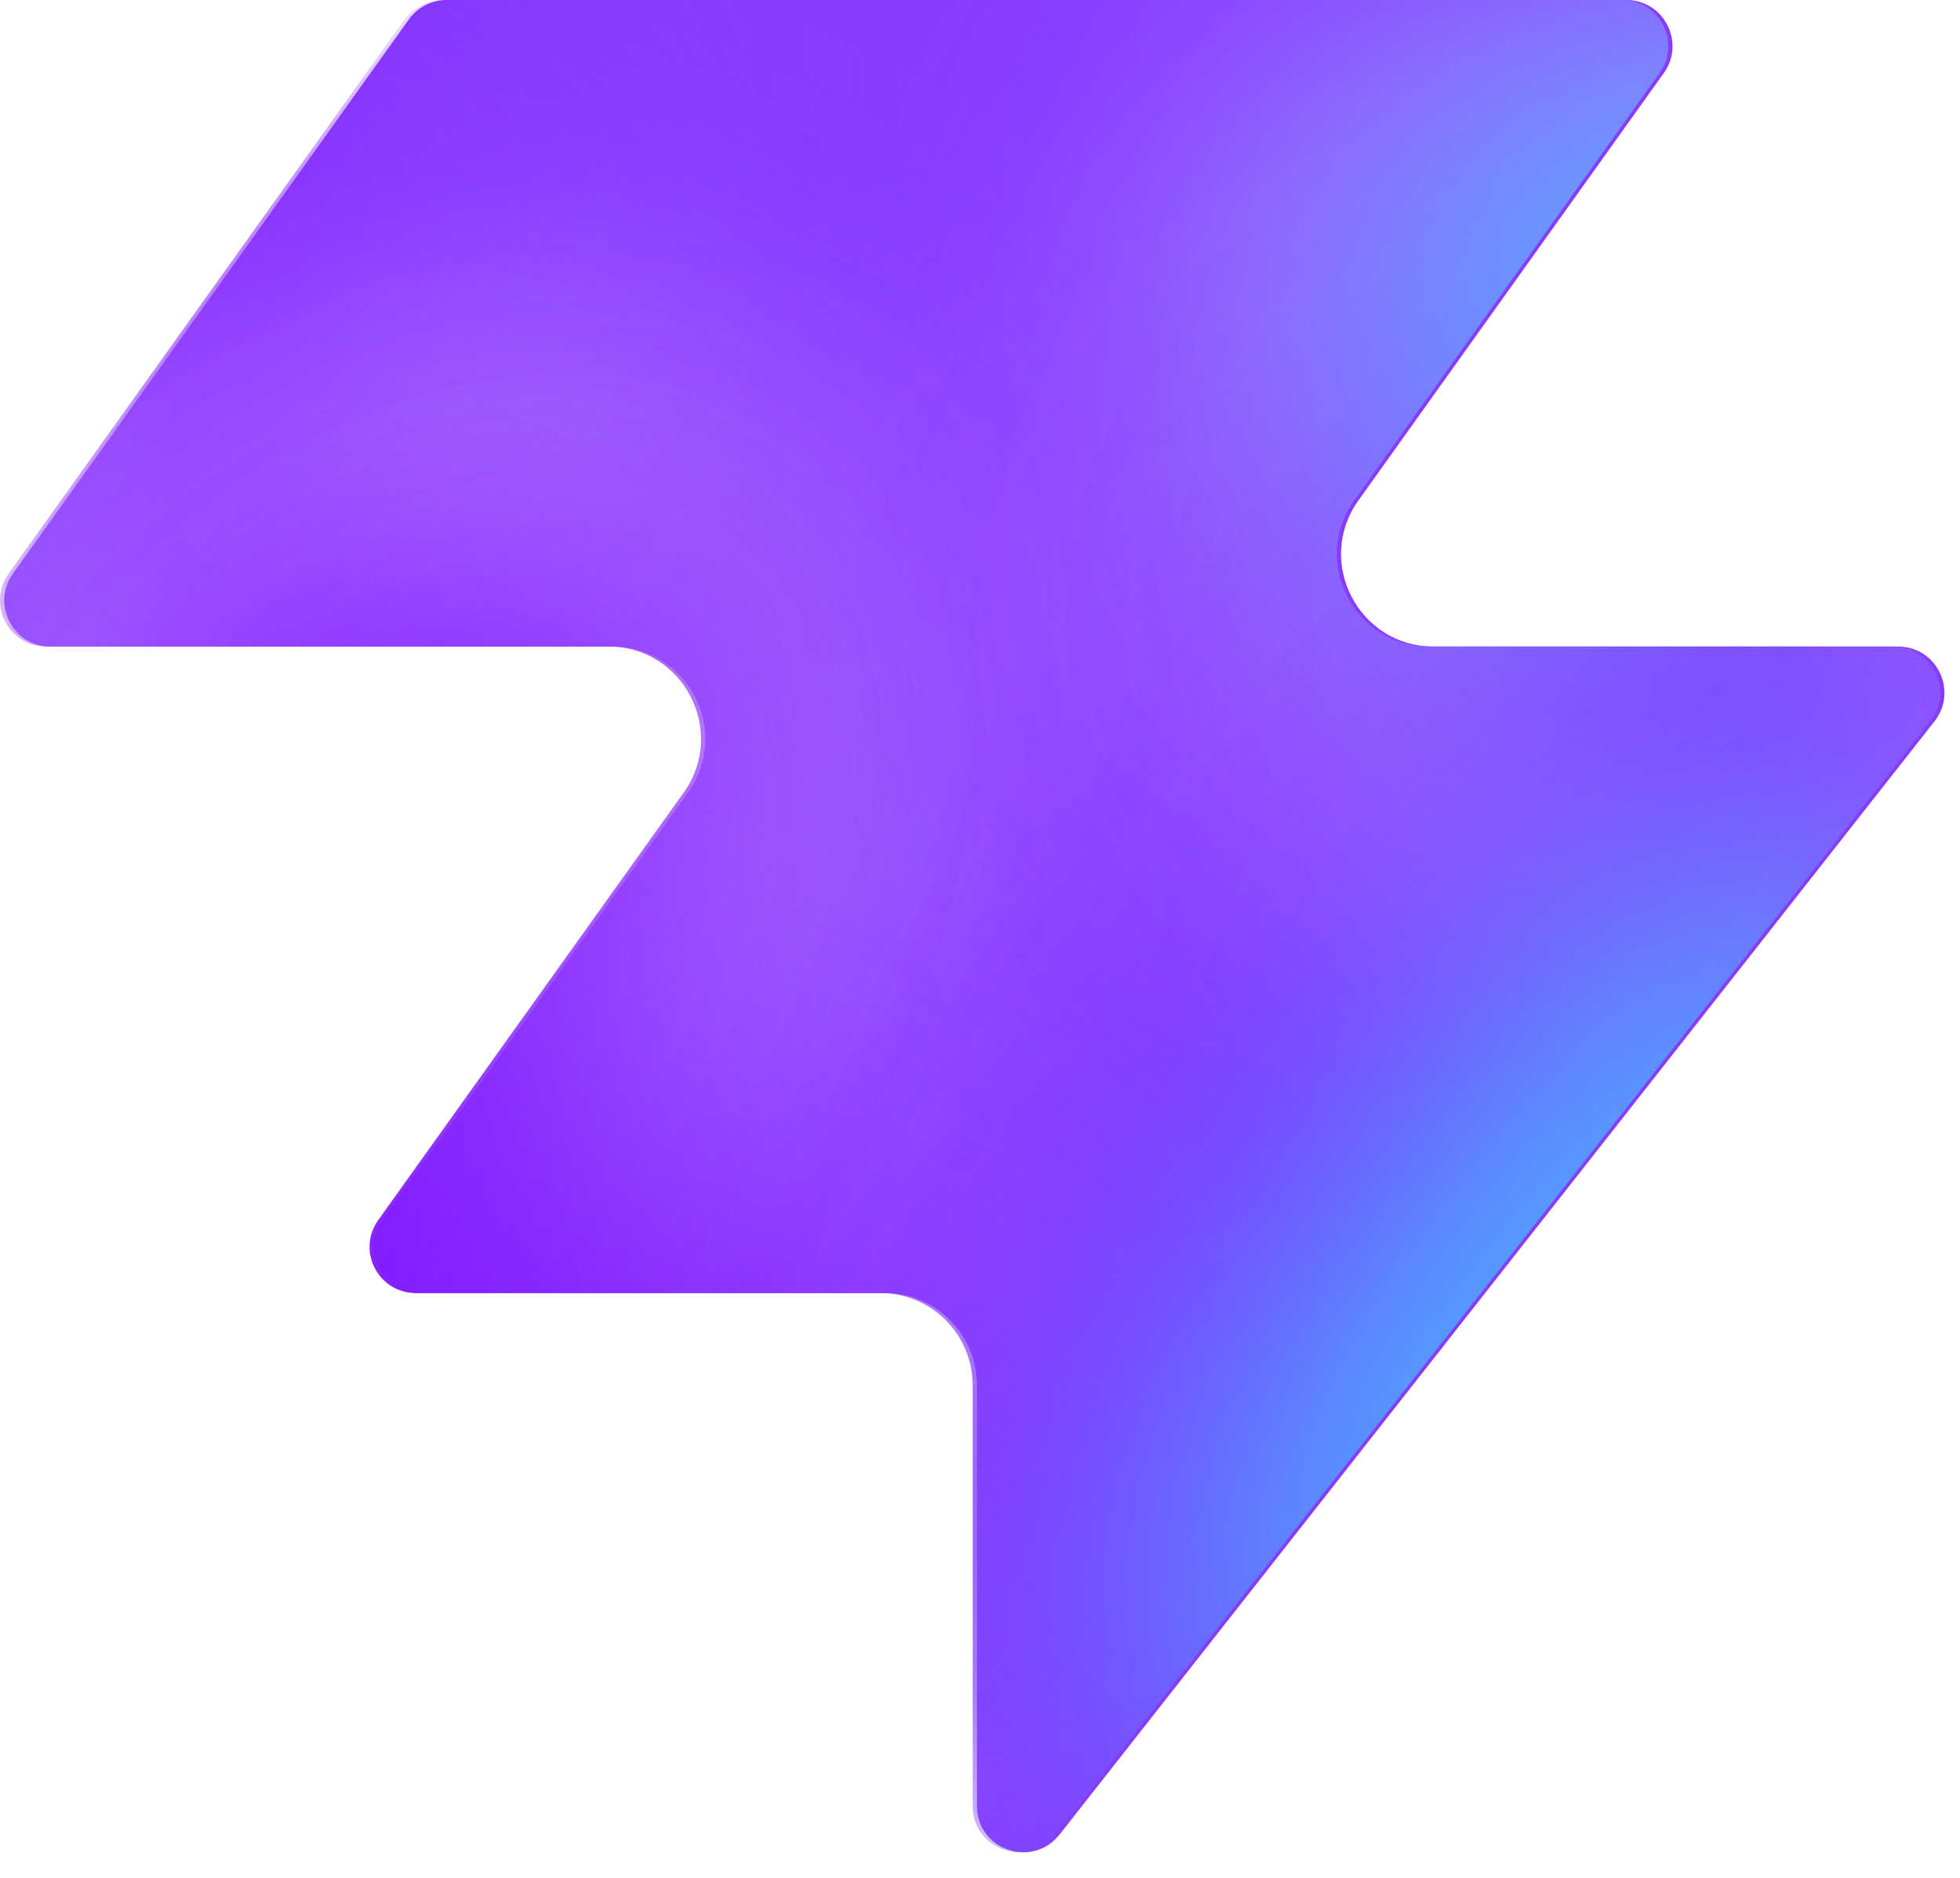
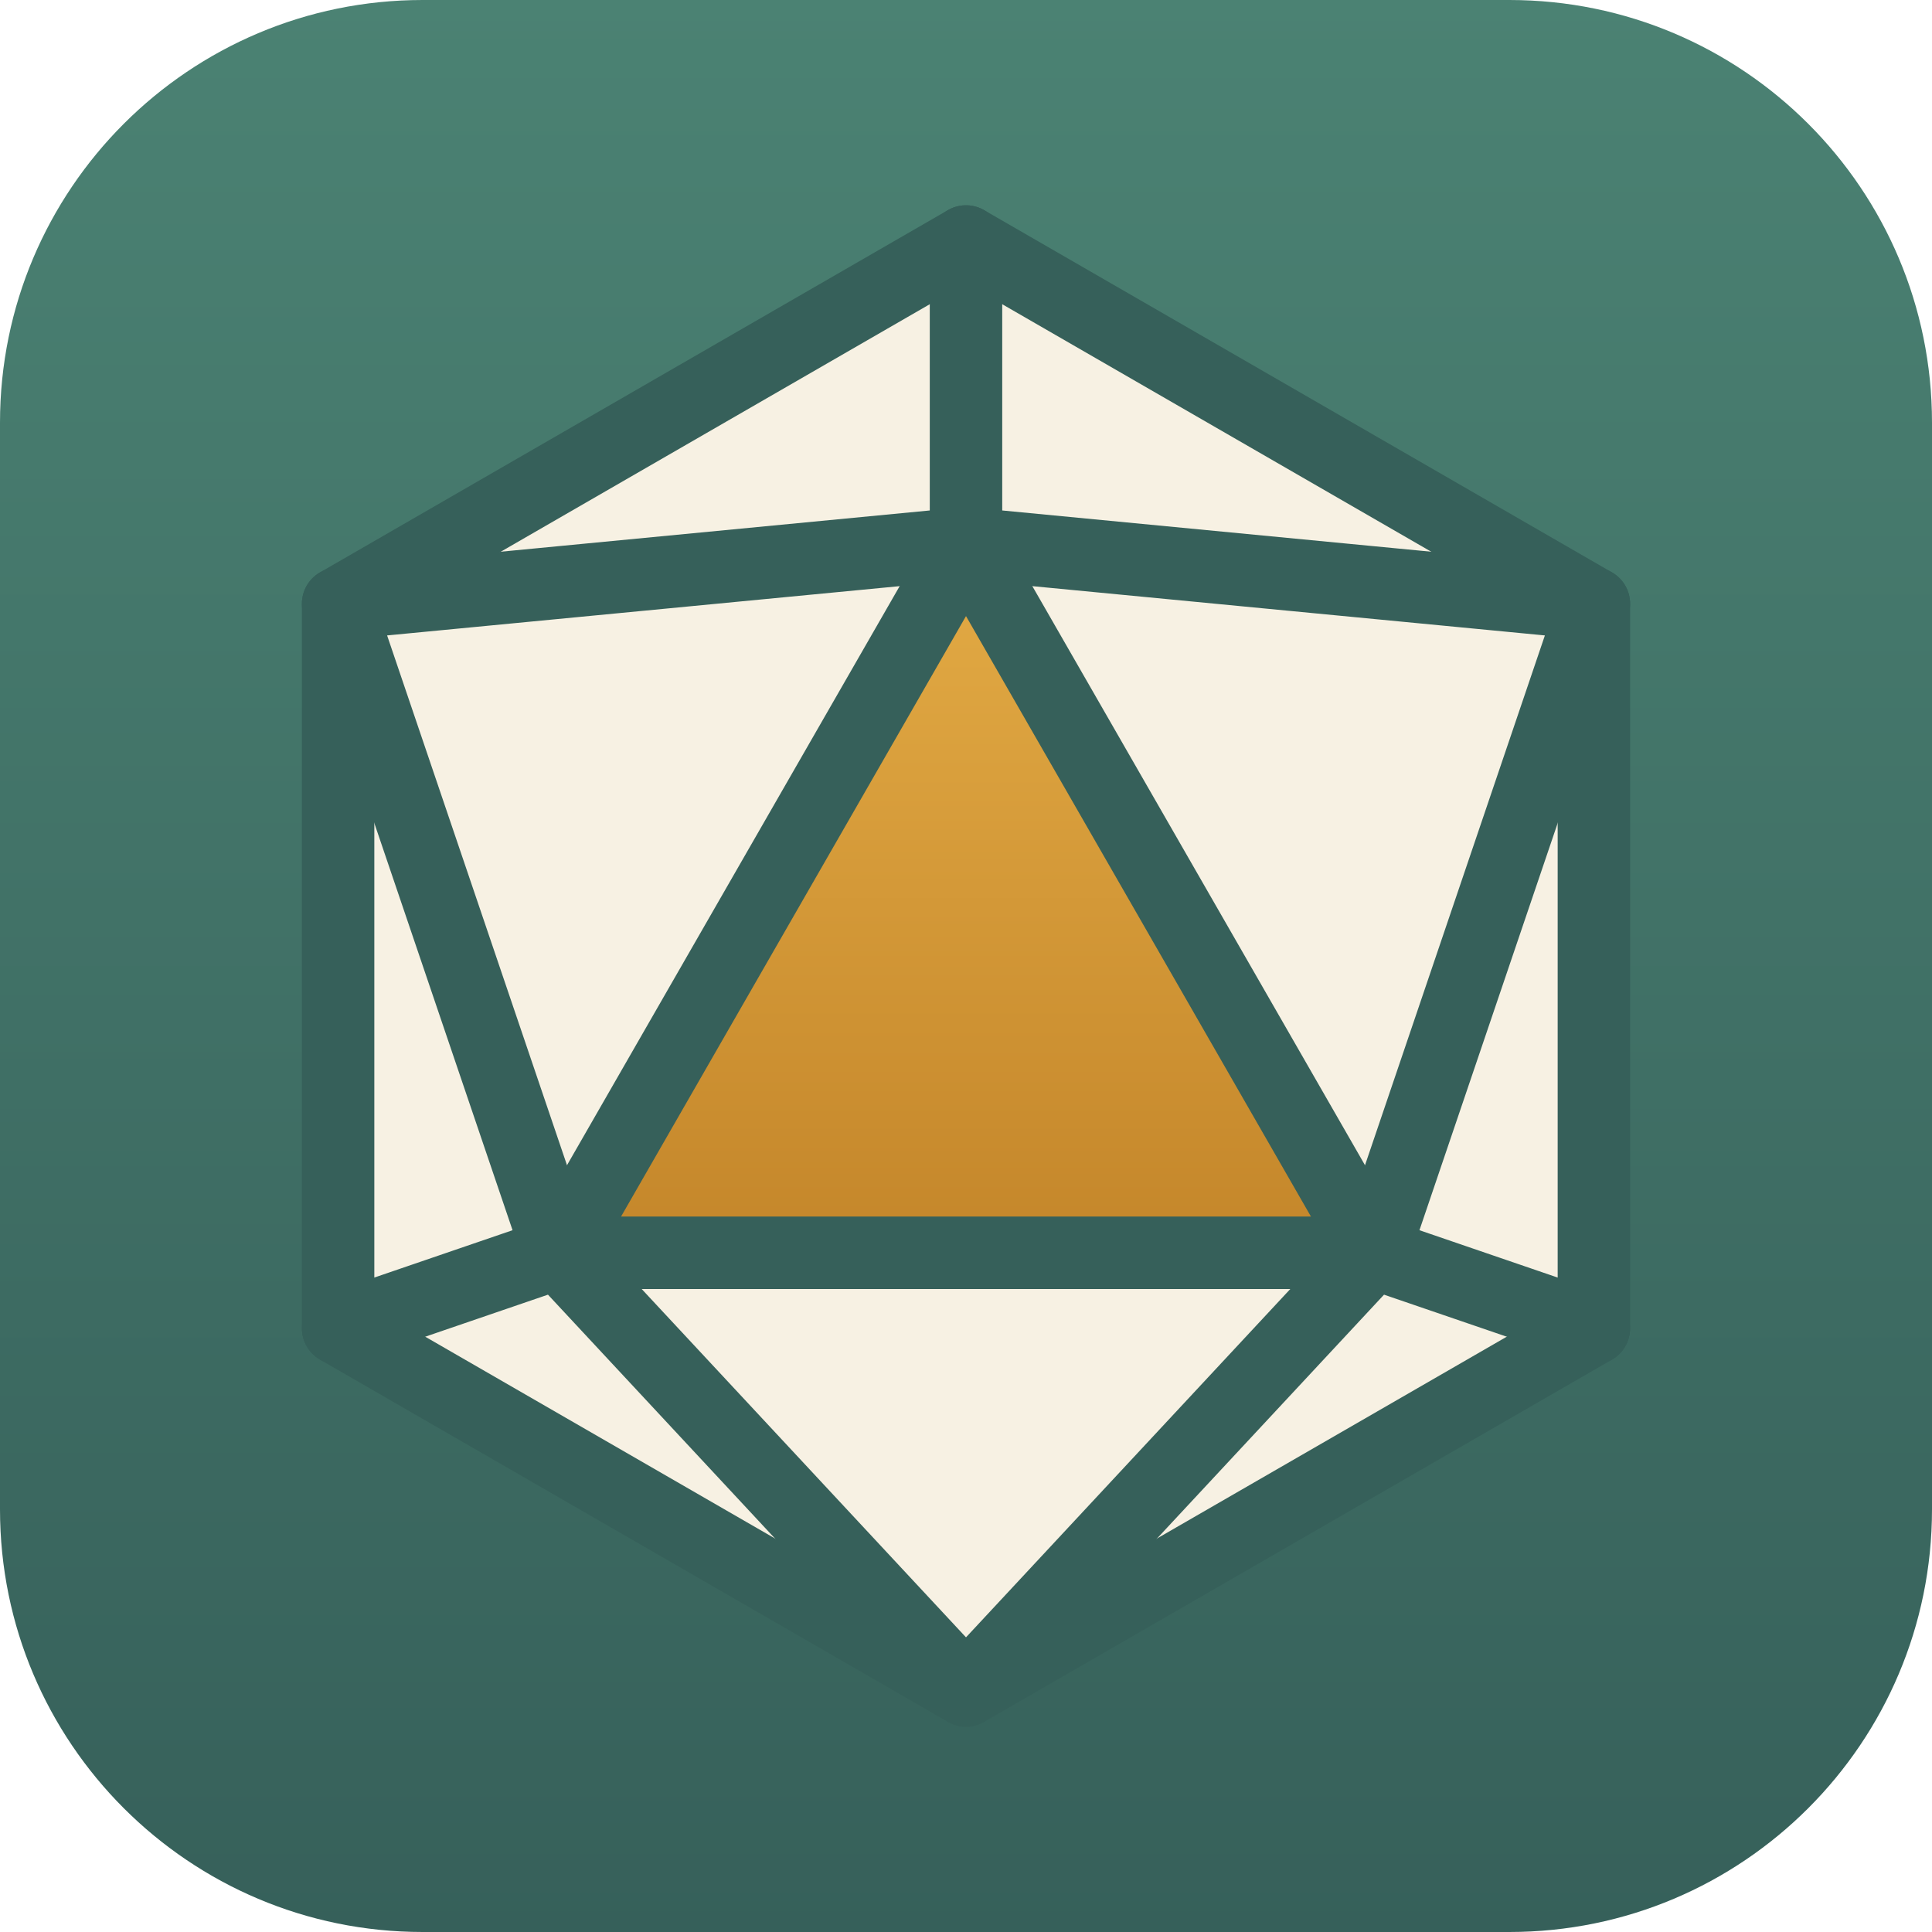
- <svg xmlns="http://www.w3.org/2000/svg" width="48" height="46" fill="none" viewBox="0 0 48 46">
-   <path fill="#863bff" d="M25.946 44.938c-.664.845-2.021.375-2.021-.698V33.937a2.26 2.26 0 0 0-2.262-2.262H10.287c-.92 0-1.456-1.04-.92-1.788l7.48-10.471c1.07-1.497 0-3.578-1.842-3.578H1.237c-.92 0-1.456-1.04-.92-1.788L10.013.474c.214-.297.556-.474.92-.474h28.894c.92 0 1.456 1.04.92 1.788l-7.48 10.471c-1.07 1.498 0 3.579 1.842 3.579h11.377c.943 0 1.473 1.088.89 1.83L25.947 44.94z" style="fill:#863bff;fill:color(display-p3 .525 .23 1);fill-opacity:1" />
-   <mask id="a" width="48" height="46" x="0" y="0" maskUnits="userSpaceOnUse" style="mask-type:alpha">
-     <path fill="#000" d="M25.842 44.938c-.664.844-2.021.375-2.021-.698V33.937a2.26 2.26 0 0 0-2.262-2.262H10.183c-.92 0-1.456-1.04-.92-1.788l7.48-10.471c1.07-1.498 0-3.579-1.842-3.579H1.133c-.92 0-1.456-1.04-.92-1.787L9.91.473c.214-.297.556-.474.92-.474h28.894c.92 0 1.456 1.04.92 1.788l-7.48 10.471c-1.07 1.498 0 3.578 1.842 3.578h11.377c.943 0 1.473 1.088.89 1.832L25.843 44.94z" style="fill:#000;fill-opacity:1" />
-   </mask>
-   <g mask="url(#a)">
-     <g filter="url(#b)">
-       <ellipse cx="5.508" cy="14.704" fill="#ede6ff" rx="5.508" ry="14.704" style="fill:#ede6ff;fill:color(display-p3 .927 .903 1);fill-opacity:1" transform="matrix(.00324 1 1 -.00324 -4.47 31.516)" />
-     </g>
-     <g filter="url(#c)">
-       <ellipse cx="10.399" cy="29.851" fill="#ede6ff" rx="10.399" ry="29.851" style="fill:#ede6ff;fill:color(display-p3 .927 .903 1);fill-opacity:1" transform="matrix(.00324 1 1 -.00324 -39.328 7.883)" />
-     </g>
-     <g filter="url(#d)">
-       <ellipse cx="5.508" cy="30.487" fill="#7e14ff" rx="5.508" ry="30.487" style="fill:#7e14ff;fill:color(display-p3 .492 .077 1);fill-opacity:1" transform="rotate(89.814 -25.913 -14.639)scale(1 -1)" />
-     </g>
-     <g filter="url(#e)">
-       <ellipse cx="5.508" cy="30.599" fill="#7e14ff" rx="5.508" ry="30.599" style="fill:#7e14ff;fill:color(display-p3 .492 .077 1);fill-opacity:1" transform="rotate(89.814 -32.644 -3.334)scale(1 -1)" />
-     </g>
-     <g filter="url(#f)">
-       <ellipse cx="5.508" cy="30.599" fill="#7e14ff" rx="5.508" ry="30.599" style="fill:#7e14ff;fill:color(display-p3 .492 .077 1);fill-opacity:1" transform="matrix(.00324 1 1 -.00324 -34.34 30.47)" />
-     </g>
-     <g filter="url(#g)">
-       <ellipse cx="14.072" cy="22.078" fill="#ede6ff" rx="14.072" ry="22.078" style="fill:#ede6ff;fill:color(display-p3 .927 .903 1);fill-opacity:1" transform="rotate(93.35 24.506 48.493)scale(-1 1)" />
-     </g>
-     <g filter="url(#h)">
-       <ellipse cx="3.47" cy="21.501" fill="#7e14ff" rx="3.47" ry="21.501" style="fill:#7e14ff;fill:color(display-p3 .492 .077 1);fill-opacity:1" transform="rotate(89.009 28.708 47.59)scale(-1 1)" />
-     </g>
-     <g filter="url(#i)">
-       <ellipse cx="3.47" cy="21.501" fill="#7e14ff" rx="3.47" ry="21.501" style="fill:#7e14ff;fill:color(display-p3 .492 .077 1);fill-opacity:1" transform="rotate(89.009 28.708 47.59)scale(-1 1)" />
-     </g>
-     <g filter="url(#j)">
-       <ellipse cx=".387" cy="8.972" fill="#7e14ff" rx="4.407" ry="29.108" style="fill:#7e14ff;fill:color(display-p3 .492 .077 1);fill-opacity:1" transform="rotate(39.51 .387 8.972)" />
-     </g>
-     <g filter="url(#k)">
-       <ellipse cx="47.523" cy="-6.092" fill="#7e14ff" rx="4.407" ry="29.108" style="fill:#7e14ff;fill:color(display-p3 .492 .077 1);fill-opacity:1" transform="rotate(37.892 47.523 -6.092)" />
-     </g>
-     <g filter="url(#l)">
-       <ellipse cx="41.412" cy="6.333" fill="#47bfff" rx="5.971" ry="9.665" style="fill:#47bfff;fill:color(display-p3 .28 .748 1);fill-opacity:1" transform="rotate(37.892 41.412 6.333)" />
-     </g>
-     <g filter="url(#m)">
-       <ellipse cx="-1.879" cy="38.332" fill="#7e14ff" rx="4.407" ry="29.108" style="fill:#7e14ff;fill:color(display-p3 .492 .077 1);fill-opacity:1" transform="rotate(37.892 -1.88 38.332)" />
-     </g>
-     <g filter="url(#n)">
-       <ellipse cx="-1.879" cy="38.332" fill="#7e14ff" rx="4.407" ry="29.108" style="fill:#7e14ff;fill:color(display-p3 .492 .077 1);fill-opacity:1" transform="rotate(37.892 -1.88 38.332)" />
-     </g>
-     <g filter="url(#o)">
-       <ellipse cx="35.651" cy="29.907" fill="#7e14ff" rx="4.407" ry="29.108" style="fill:#7e14ff;fill:color(display-p3 .492 .077 1);fill-opacity:1" transform="rotate(37.892 35.651 29.907)" />
-     </g>
-     <g filter="url(#p)">
-       <ellipse cx="38.418" cy="32.4" fill="#47bfff" rx="5.971" ry="15.297" style="fill:#47bfff;fill:color(display-p3 .28 .748 1);fill-opacity:1" transform="rotate(37.892 38.418 32.4)" />
-     </g>
+ <svg xmlns="http://www.w3.org/2000/svg" width="64" height="64" viewBox="0 0 64 64">
+   <defs>
+     <linearGradient id="tile" x1="0" y1="0" x2="0" y2="1">
+       <stop offset="0" stop-color="#4b8273" />
+       <stop offset="1" stop-color="#36605a" />
+     </linearGradient>
+     <linearGradient id="face" x1="0" y1="0" x2="0" y2="1">
+       <stop offset="0" stop-color="#e3ab45" />
+       <stop offset="1" stop-color="#c4862a" />
+     </linearGradient>
+   </defs>
+   <rect width="64" height="64" rx="14" fill="url(#tile)" />
+   <polygon points="32,8 52.8,20 52.8,44 32,56 11.2,44 11.2,20" fill="#f7f1e3" />
+   <polygon points="32,18 45.5,41.5 18.5,41.5" fill="url(#face)" />
+   <g fill="none" stroke="#36605a" stroke-width="2.4" stroke-linejoin="round" stroke-linecap="round">
+     <polygon points="32,8 52.8,20 52.8,44 32,56 11.2,44 11.2,20" />
+     <polygon points="32,18 45.5,41.5 18.5,41.5" />
+     <path d="M32 8V18M11.2 20 32 18 52.8 20M11.2 20 18.5 41.5M52.8 20 45.5 41.5M11.2 44 18.5 41.5 32 56 45.5 41.5 52.8 44" />
  </g>
-   <defs>
-     <filter id="b" width="60.045" height="41.654" x="-19.77" y="16.149" color-interpolation-filters="sRGB" filterUnits="userSpaceOnUse">
-       <feFlood flood-opacity="0" result="BackgroundImageFix" />
-       <feBlend in="SourceGraphic" in2="BackgroundImageFix" result="shape" />
-       <feGaussianBlur result="effect1_foregroundBlur_2002_17158" stdDeviation="7.659" />
-     </filter>
-     <filter id="c" width="90.34" height="51.437" x="-54.613" y="-7.533" color-interpolation-filters="sRGB" filterUnits="userSpaceOnUse">
-       <feFlood flood-opacity="0" result="BackgroundImageFix" />
-       <feBlend in="SourceGraphic" in2="BackgroundImageFix" result="shape" />
-       <feGaussianBlur result="effect1_foregroundBlur_2002_17158" stdDeviation="7.659" />
-     </filter>
-     <filter id="d" width="79.355" height="29.4" x="-49.64" y="2.03" color-interpolation-filters="sRGB" filterUnits="userSpaceOnUse">
-       <feFlood flood-opacity="0" result="BackgroundImageFix" />
-       <feBlend in="SourceGraphic" in2="BackgroundImageFix" result="shape" />
-       <feGaussianBlur result="effect1_foregroundBlur_2002_17158" stdDeviation="4.596" />
-     </filter>
-     <filter id="e" width="79.579" height="29.4" x="-45.045" y="20.029" color-interpolation-filters="sRGB" filterUnits="userSpaceOnUse">
-       <feFlood flood-opacity="0" result="BackgroundImageFix" />
-       <feBlend in="SourceGraphic" in2="BackgroundImageFix" result="shape" />
-       <feGaussianBlur result="effect1_foregroundBlur_2002_17158" stdDeviation="4.596" />
-     </filter>
-     <filter id="f" width="79.579" height="29.4" x="-43.513" y="21.178" color-interpolation-filters="sRGB" filterUnits="userSpaceOnUse">
-       <feFlood flood-opacity="0" result="BackgroundImageFix" />
-       <feBlend in="SourceGraphic" in2="BackgroundImageFix" result="shape" />
-       <feGaussianBlur result="effect1_foregroundBlur_2002_17158" stdDeviation="4.596" />
-     </filter>
-     <filter id="g" width="74.749" height="58.852" x="15.756" y="-17.901" color-interpolation-filters="sRGB" filterUnits="userSpaceOnUse">
-       <feFlood flood-opacity="0" result="BackgroundImageFix" />
-       <feBlend in="SourceGraphic" in2="BackgroundImageFix" result="shape" />
-       <feGaussianBlur result="effect1_foregroundBlur_2002_17158" stdDeviation="7.659" />
-     </filter>
-     <filter id="h" width="61.377" height="25.362" x="23.548" y="2.284" color-interpolation-filters="sRGB" filterUnits="userSpaceOnUse">
-       <feFlood flood-opacity="0" result="BackgroundImageFix" />
-       <feBlend in="SourceGraphic" in2="BackgroundImageFix" result="shape" />
-       <feGaussianBlur result="effect1_foregroundBlur_2002_17158" stdDeviation="4.596" />
-     </filter>
-     <filter id="i" width="61.377" height="25.362" x="23.548" y="2.284" color-interpolation-filters="sRGB" filterUnits="userSpaceOnUse">
-       <feFlood flood-opacity="0" result="BackgroundImageFix" />
-       <feBlend in="SourceGraphic" in2="BackgroundImageFix" result="shape" />
-       <feGaussianBlur result="effect1_foregroundBlur_2002_17158" stdDeviation="4.596" />
-     </filter>
-     <filter id="j" width="56.045" height="63.649" x="-27.636" y="-22.853" color-interpolation-filters="sRGB" filterUnits="userSpaceOnUse">
-       <feFlood flood-opacity="0" result="BackgroundImageFix" />
-       <feBlend in="SourceGraphic" in2="BackgroundImageFix" result="shape" />
-       <feGaussianBlur result="effect1_foregroundBlur_2002_17158" stdDeviation="4.596" />
-     </filter>
-     <filter id="k" width="54.814" height="64.646" x="20.116" y="-38.415" color-interpolation-filters="sRGB" filterUnits="userSpaceOnUse">
-       <feFlood flood-opacity="0" result="BackgroundImageFix" />
-       <feBlend in="SourceGraphic" in2="BackgroundImageFix" result="shape" />
-       <feGaussianBlur result="effect1_foregroundBlur_2002_17158" stdDeviation="4.596" />
-     </filter>
-     <filter id="l" width="33.541" height="35.313" x="24.641" y="-11.323" color-interpolation-filters="sRGB" filterUnits="userSpaceOnUse">
-       <feFlood flood-opacity="0" result="BackgroundImageFix" />
-       <feBlend in="SourceGraphic" in2="BackgroundImageFix" result="shape" />
-       <feGaussianBlur result="effect1_foregroundBlur_2002_17158" stdDeviation="4.596" />
-     </filter>
-     <filter id="m" width="54.814" height="64.646" x="-29.286" y="6.009" color-interpolation-filters="sRGB" filterUnits="userSpaceOnUse">
-       <feFlood flood-opacity="0" result="BackgroundImageFix" />
-       <feBlend in="SourceGraphic" in2="BackgroundImageFix" result="shape" />
-       <feGaussianBlur result="effect1_foregroundBlur_2002_17158" stdDeviation="4.596" />
-     </filter>
-     <filter id="n" width="54.814" height="64.646" x="-29.286" y="6.009" color-interpolation-filters="sRGB" filterUnits="userSpaceOnUse">
-       <feFlood flood-opacity="0" result="BackgroundImageFix" />
-       <feBlend in="SourceGraphic" in2="BackgroundImageFix" result="shape" />
-       <feGaussianBlur result="effect1_foregroundBlur_2002_17158" stdDeviation="4.596" />
-     </filter>
-     <filter id="o" width="54.814" height="64.646" x="8.244" y="-2.416" color-interpolation-filters="sRGB" filterUnits="userSpaceOnUse">
-       <feFlood flood-opacity="0" result="BackgroundImageFix" />
-       <feBlend in="SourceGraphic" in2="BackgroundImageFix" result="shape" />
-       <feGaussianBlur result="effect1_foregroundBlur_2002_17158" stdDeviation="4.596" />
-     </filter>
-     <filter id="p" width="39.409" height="43.623" x="18.713" y="10.588" color-interpolation-filters="sRGB" filterUnits="userSpaceOnUse">
-       <feFlood flood-opacity="0" result="BackgroundImageFix" />
-       <feBlend in="SourceGraphic" in2="BackgroundImageFix" result="shape" />
-       <feGaussianBlur result="effect1_foregroundBlur_2002_17158" stdDeviation="4.596" />
-     </filter>
-   </defs>
</svg>
